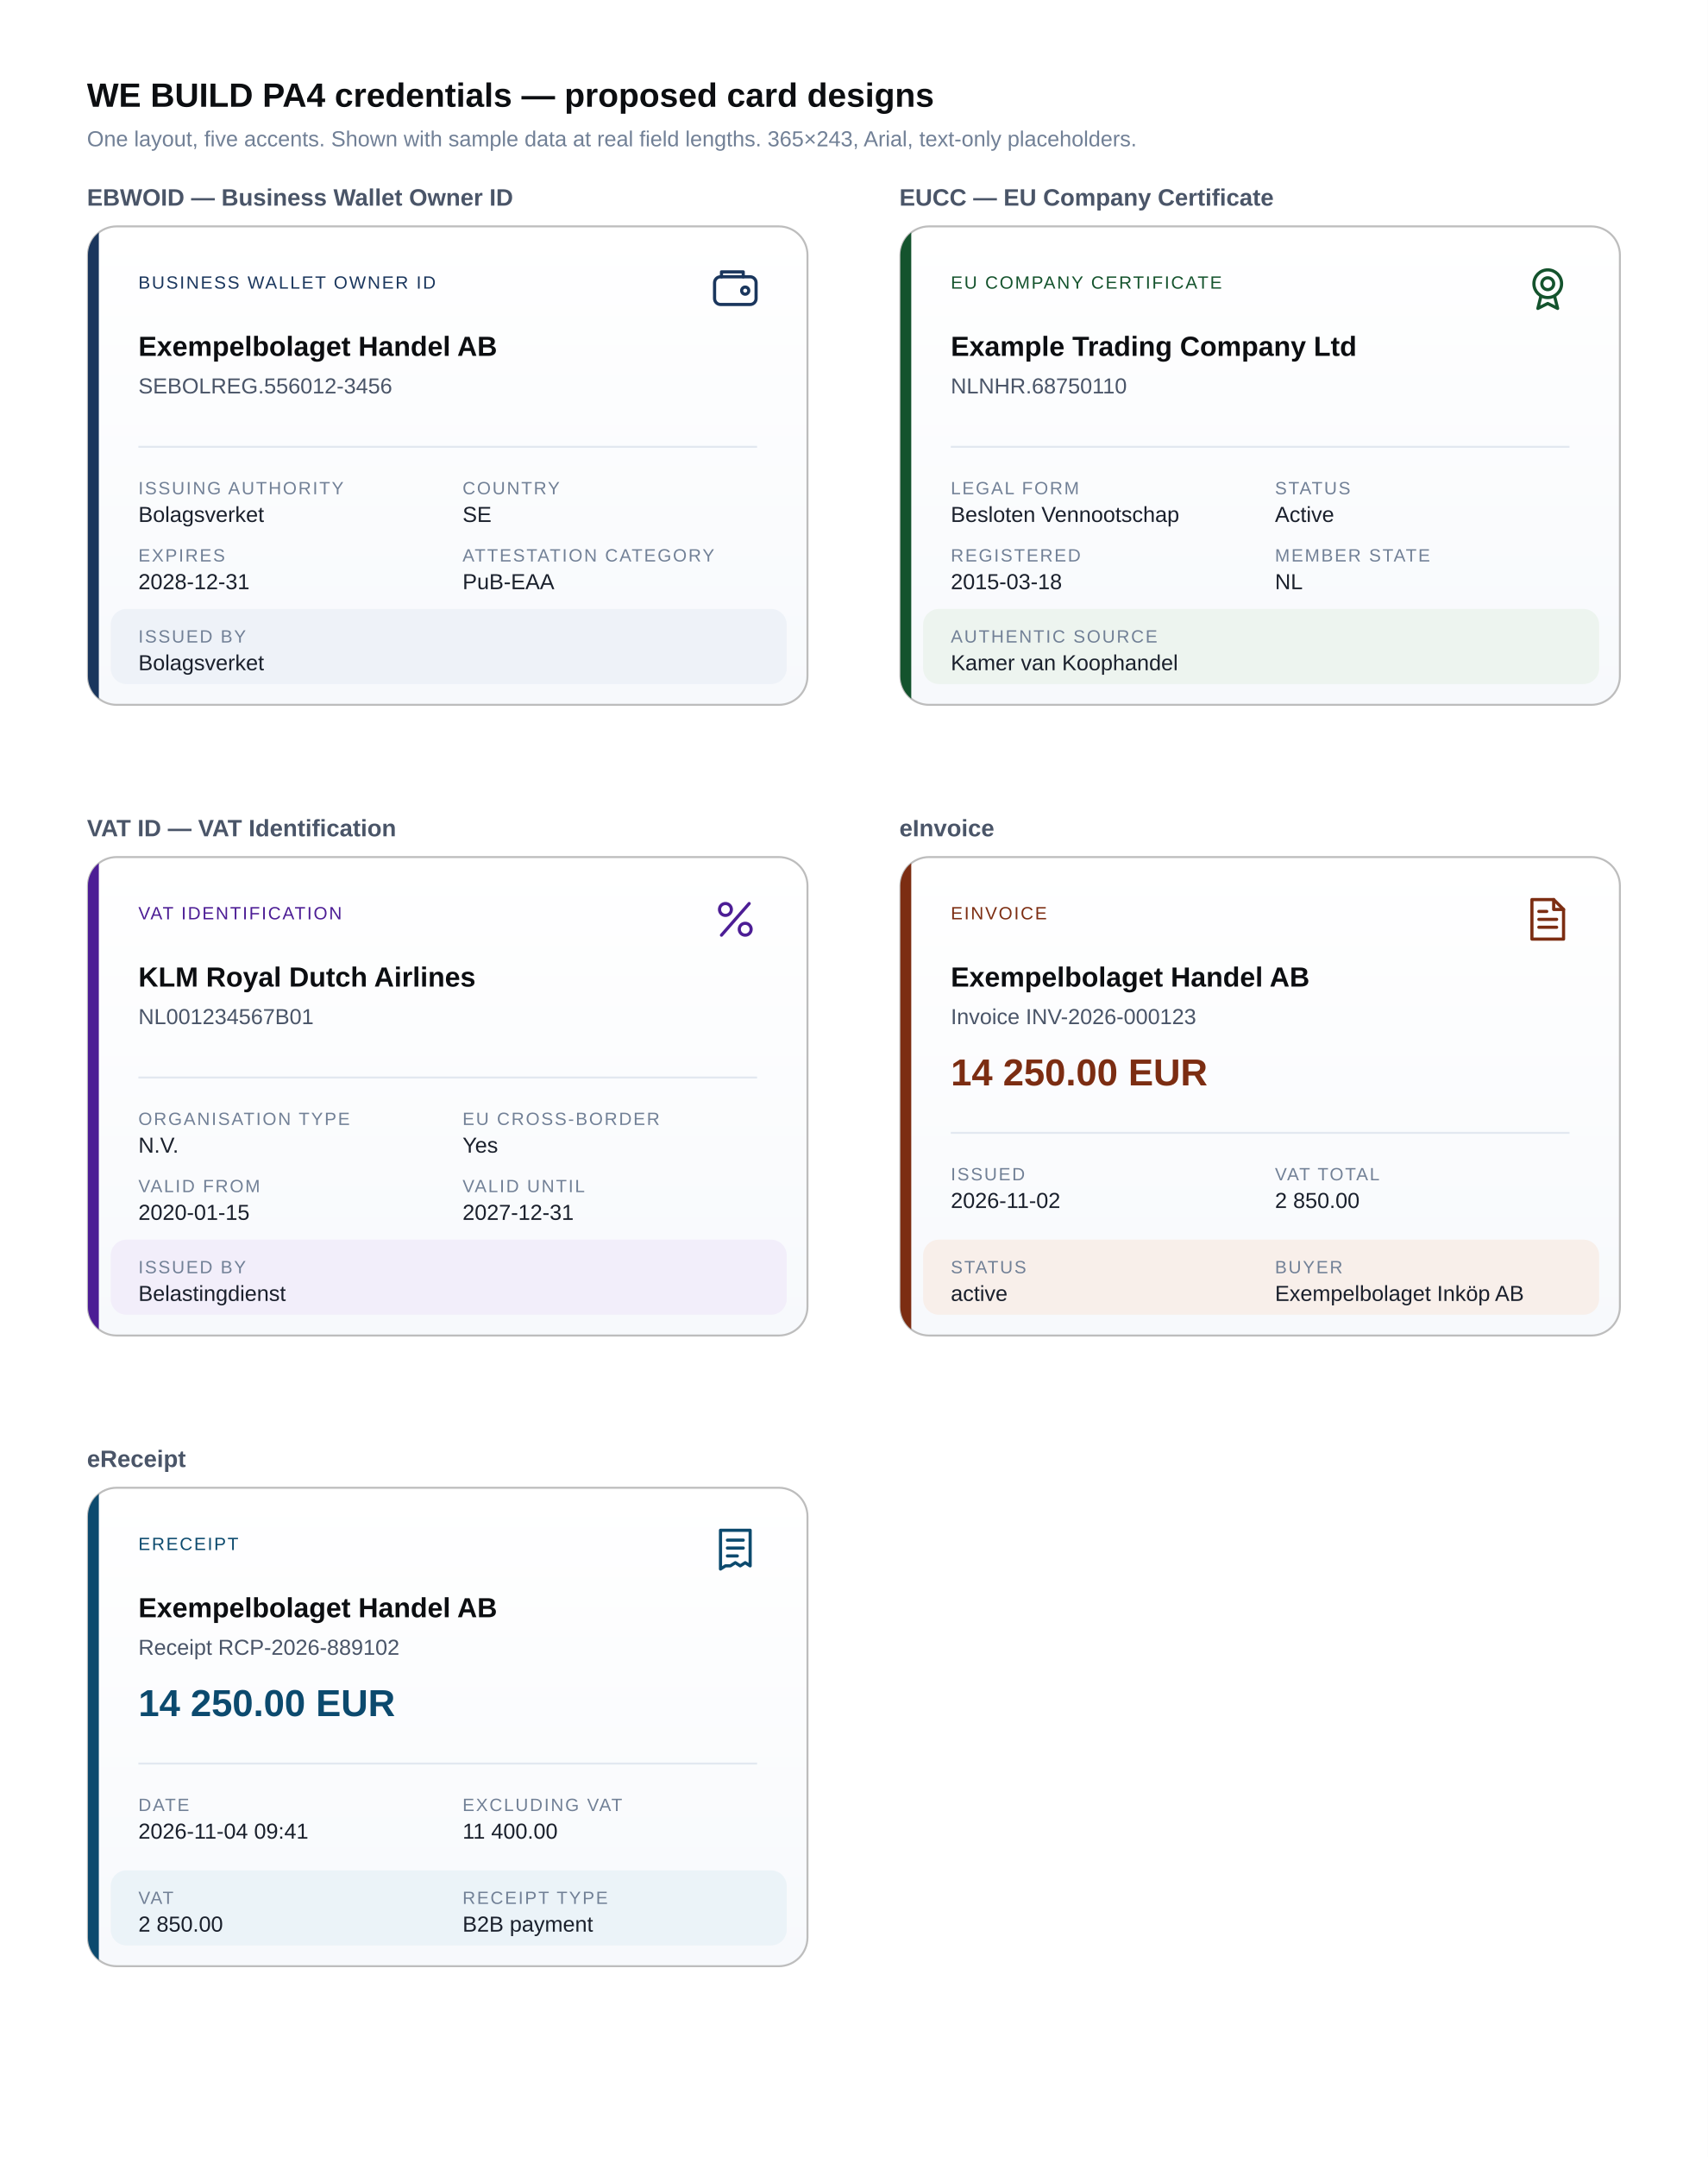
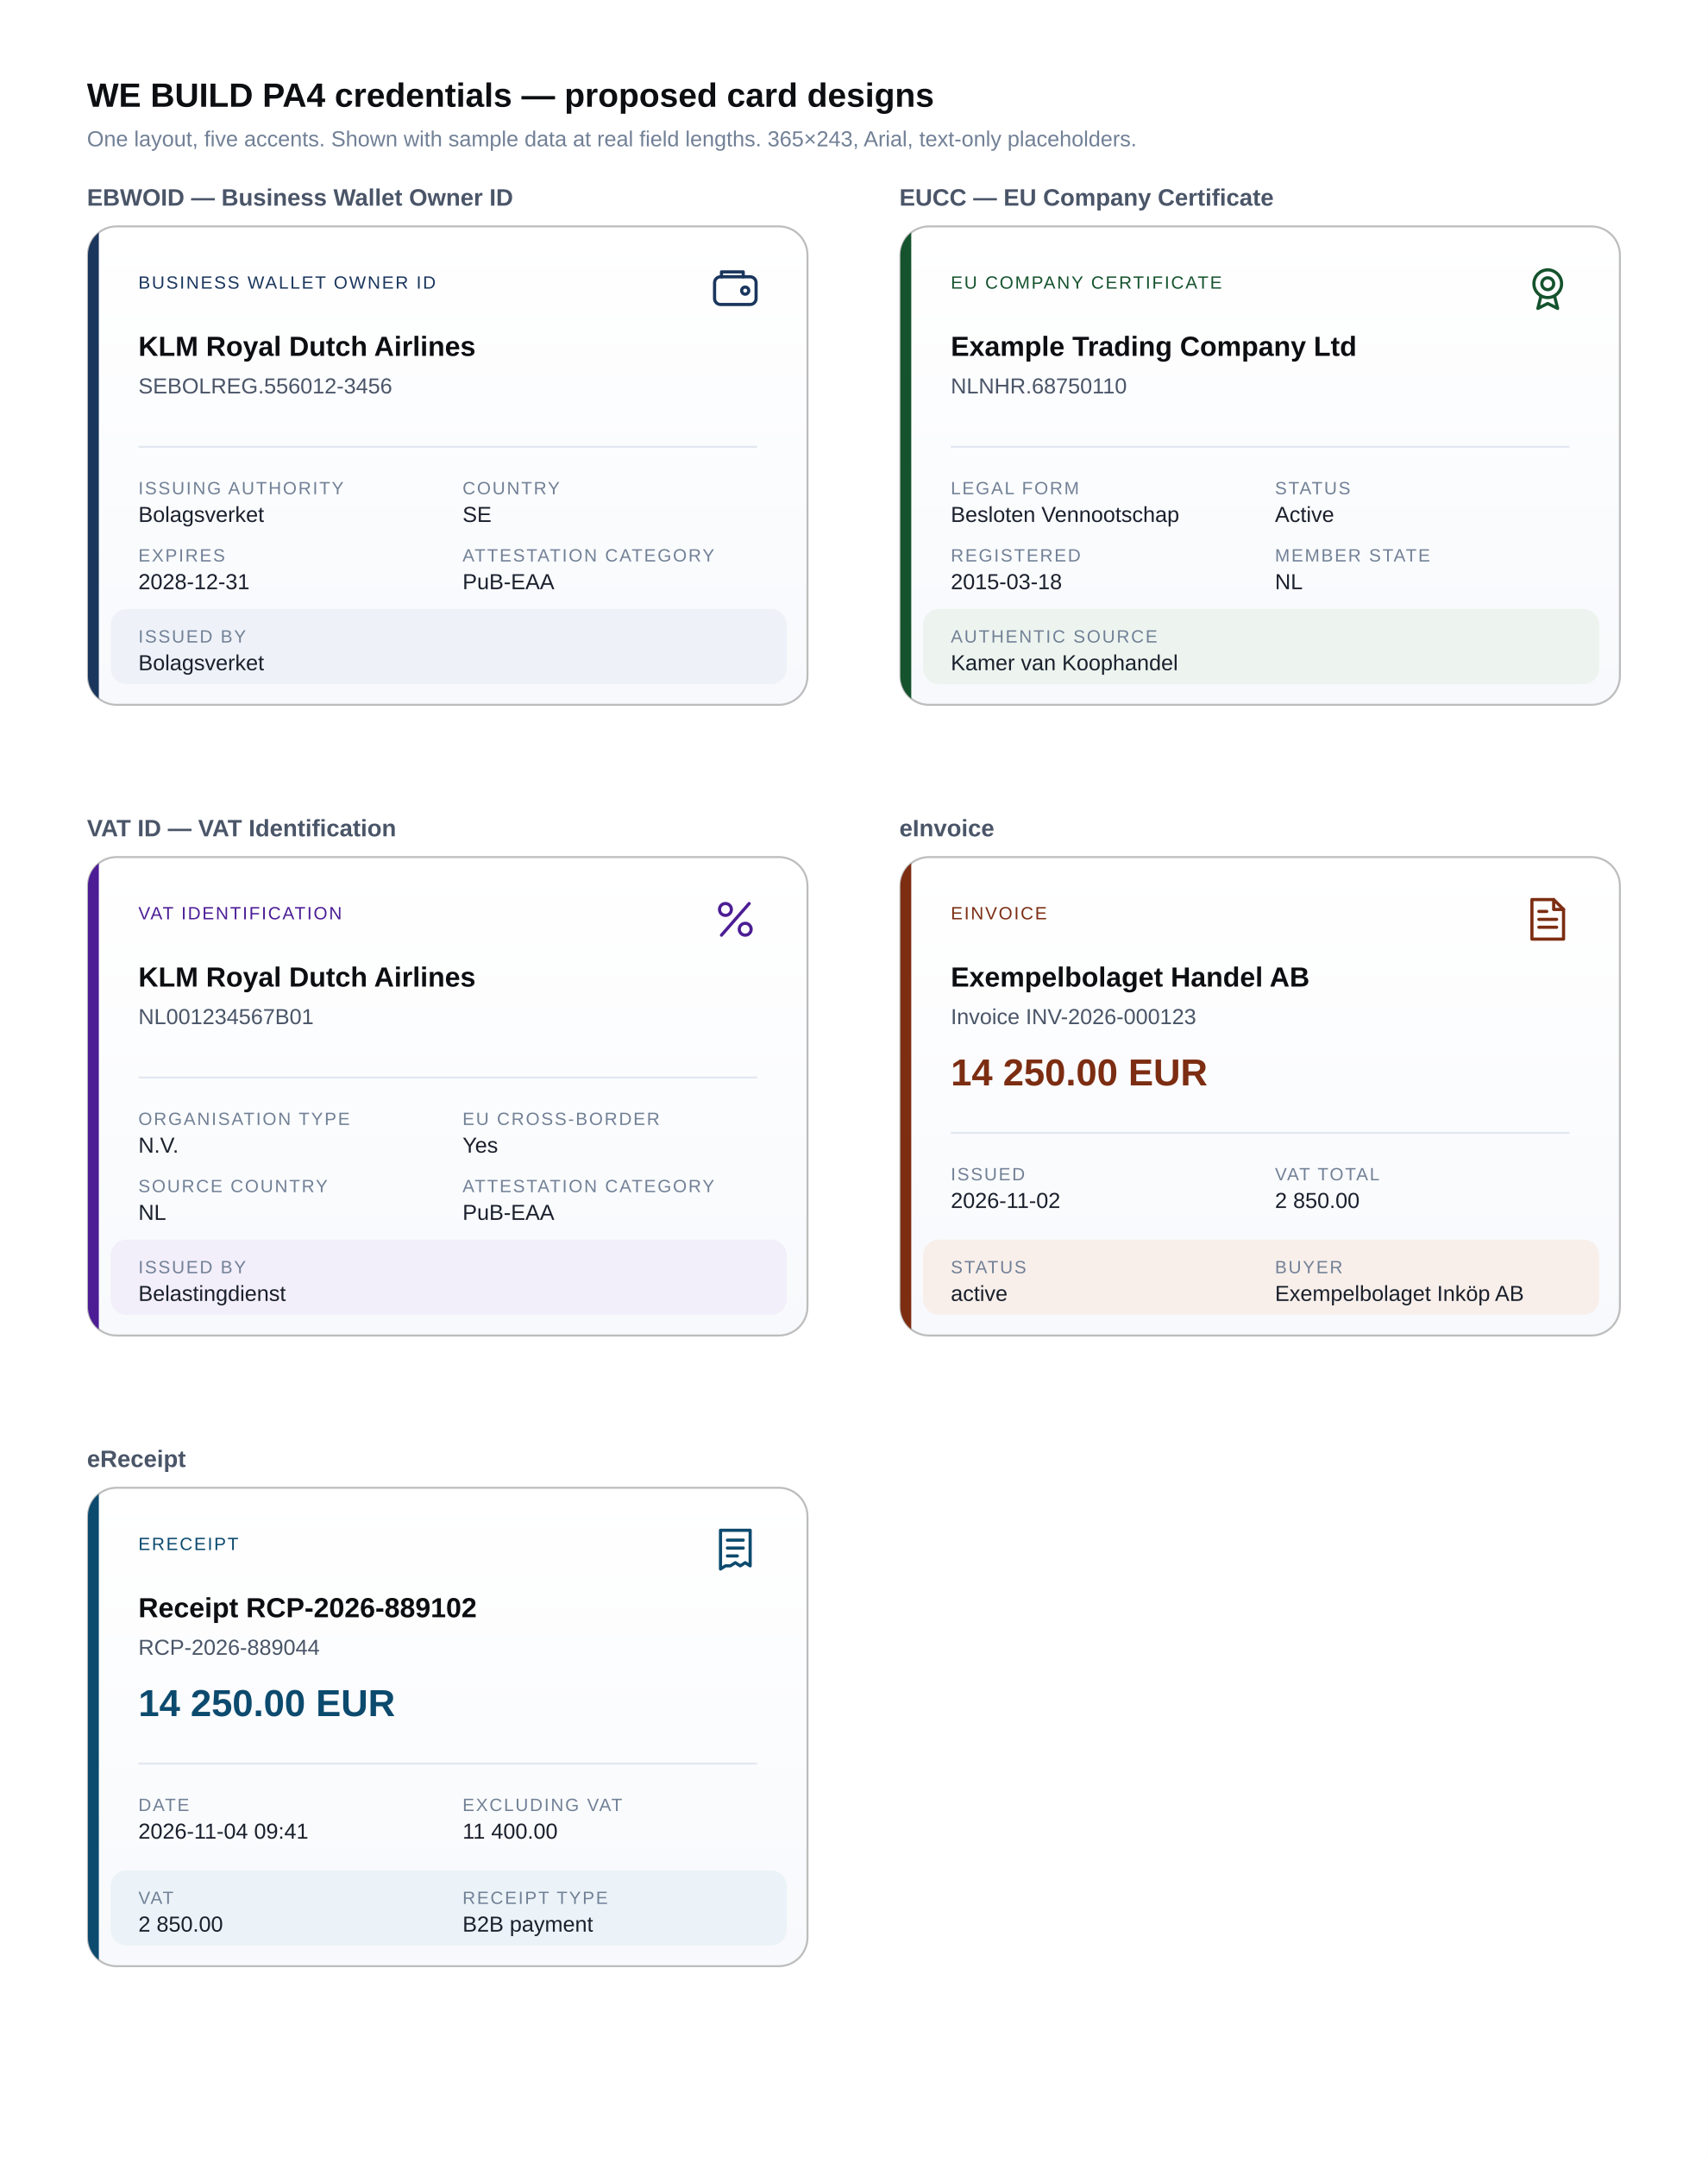
<svg xmlns="http://www.w3.org/2000/svg" width="864" height="1091" viewBox="0 0 864 1091" fill="none">
  <rect width="864" height="1091" fill="#FFFFFF" />
  <text x="44" y="54" font-family="Arial" font-size="17" font-weight="bold" fill="#0C0E11">WE BUILD PA4 credentials — proposed card designs</text>
  <text x="44" y="74" font-family="Arial" font-size="11" fill="#718096">One layout, five accents. Shown with sample data at real field lengths. 365×243, Arial, text-only placeholders.</text>
  <text x="44" y="104" font-family="Arial" font-size="12" font-weight="bold" fill="#4A5568">EBWOID — Business Wallet Owner ID</text>
  <g transform="translate(44 114)">
    <defs>
      <linearGradient id="bg_ebwoid" x1="0" y1="0" x2="0" y2="243" gradientUnits="userSpaceOnUse">
        <stop offset="0" stop-color="#FFFFFF" />
        <stop offset="1" stop-color="#F7F9FC" />
      </linearGradient>
      <clipPath id="card_ebwoid">
        <rect x="0.5" y="0.5" width="364" height="242" rx="14.5" />
      </clipPath>
    </defs>
    <rect x="0.5" y="0.5" width="364" height="242" rx="14.5" fill="url(#bg_ebwoid)" stroke="#BDBDBD" />
    <g clip-path="url(#card_ebwoid)">
      <rect x="0" y="0" width="6" height="243" fill="#1A365D" />
    </g>
    <g transform="translate(316 20)" fill="none" stroke="#1A365D" stroke-width="1.6" stroke-linejoin="round" stroke-linecap="round">
      <rect x="1.5" y="6" width="21" height="14" rx="3" />
      <path d="M5 6V3.5h11V6" />
      <circle cx="17" cy="13" r="1.8" />
    </g>
    <text x="26" y="32" font-family="Arial" font-size="9" fill="#1A365D" letter-spacing="0.8" xml:space="preserve">BUSINESS WALLET OWNER ID</text>
-     <text x="26" y="66" font-family="Arial" font-size="14" fill="#0C0E11" font-weight="bold" xml:space="preserve">Exempelbolaget Handel AB</text>
+     <text x="26" y="66" font-family="Arial" font-size="14" fill="#0C0E11" font-weight="bold" xml:space="preserve">KLM Royal Dutch Airlines</text>
    <text x="26" y="85" font-family="Arial" font-size="11" fill="#4A5568" xml:space="preserve">SEBOLREG.556012-3456</text>
    <line x1="26" y1="112" x2="339" y2="112" stroke="#E2E8F0" />
    <text x="26" y="136" font-family="Arial" font-size="9" fill="#718096" letter-spacing="0.8" xml:space="preserve">ISSUING AUTHORITY</text>
    <text x="26" y="150" font-family="Arial" font-size="11" fill="#1A202C" xml:space="preserve">Bolagsverket</text>
    <text x="190" y="136" font-family="Arial" font-size="9" fill="#718096" letter-spacing="0.8" xml:space="preserve">COUNTRY</text>
    <text x="190" y="150" font-family="Arial" font-size="11" fill="#1A202C" xml:space="preserve">SE</text>
    <text x="26" y="170" font-family="Arial" font-size="9" fill="#718096" letter-spacing="0.8" xml:space="preserve">EXPIRES</text>
    <text x="26" y="184" font-family="Arial" font-size="11" fill="#1A202C" xml:space="preserve">2028-12-31</text>
    <text x="190" y="170" font-family="Arial" font-size="9" fill="#718096" letter-spacing="0.8" xml:space="preserve">ATTESTATION CATEGORY</text>
    <text x="190" y="184" font-family="Arial" font-size="11" fill="#1A202C" xml:space="preserve">PuB-EAA</text>
    <rect x="12" y="194" width="342" height="38" rx="8" fill="#EEF2F8" />
    <text x="26" y="211" font-family="Arial" font-size="9" fill="#718096" letter-spacing="0.8" xml:space="preserve">ISSUED BY</text>
    <text x="26" y="225" font-family="Arial" font-size="11" fill="#1A202C" xml:space="preserve">Bolagsverket</text>
  </g>
  <text x="455" y="104" font-family="Arial" font-size="12" font-weight="bold" fill="#4A5568">EUCC — EU Company Certificate</text>
  <g transform="translate(455 114)">
    <defs>
      <linearGradient id="bg_eucc" x1="0" y1="0" x2="0" y2="243" gradientUnits="userSpaceOnUse">
        <stop offset="0" stop-color="#FFFFFF" />
        <stop offset="1" stop-color="#F7F9FC" />
      </linearGradient>
      <clipPath id="card_eucc">
        <rect x="0.5" y="0.5" width="364" height="242" rx="14.5" />
      </clipPath>
    </defs>
    <rect x="0.5" y="0.5" width="364" height="242" rx="14.5" fill="url(#bg_eucc)" stroke="#BDBDBD" />
    <g clip-path="url(#card_eucc)">
      <rect x="0" y="0" width="6" height="243" fill="#14532D" />
    </g>
    <g transform="translate(316 20)" fill="none" stroke="#14532D" stroke-width="1.6" stroke-linejoin="round" stroke-linecap="round">
      <circle cx="12" cy="9.5" r="7" />
      <circle cx="12" cy="9.5" r="3" />
      <path d="M8.5 16l-1.5 6 5-2.5 5 2.5-1.5-6" />
    </g>
    <text x="26" y="32" font-family="Arial" font-size="9" fill="#14532D" letter-spacing="0.8" xml:space="preserve">EU COMPANY CERTIFICATE</text>
    <text x="26" y="66" font-family="Arial" font-size="14" fill="#0C0E11" font-weight="bold" xml:space="preserve">Example Trading Company Ltd</text>
    <text x="26" y="85" font-family="Arial" font-size="11" fill="#4A5568" xml:space="preserve">NLNHR.68750110</text>
    <line x1="26" y1="112" x2="339" y2="112" stroke="#E2E8F0" />
    <text x="26" y="136" font-family="Arial" font-size="9" fill="#718096" letter-spacing="0.8" xml:space="preserve">LEGAL FORM</text>
    <text x="26" y="150" font-family="Arial" font-size="11" fill="#1A202C" xml:space="preserve">Besloten Vennootschap</text>
    <text x="190" y="136" font-family="Arial" font-size="9" fill="#718096" letter-spacing="0.8" xml:space="preserve">STATUS</text>
    <text x="190" y="150" font-family="Arial" font-size="11" fill="#1A202C" xml:space="preserve">Active</text>
    <text x="26" y="170" font-family="Arial" font-size="9" fill="#718096" letter-spacing="0.8" xml:space="preserve">REGISTERED</text>
    <text x="26" y="184" font-family="Arial" font-size="11" fill="#1A202C" xml:space="preserve">2015-03-18</text>
    <text x="190" y="170" font-family="Arial" font-size="9" fill="#718096" letter-spacing="0.8" xml:space="preserve">MEMBER STATE</text>
    <text x="190" y="184" font-family="Arial" font-size="11" fill="#1A202C" xml:space="preserve">NL</text>
    <rect x="12" y="194" width="342" height="38" rx="8" fill="#EDF4EF" />
    <text x="26" y="211" font-family="Arial" font-size="9" fill="#718096" letter-spacing="0.8" xml:space="preserve">AUTHENTIC SOURCE</text>
    <text x="26" y="225" font-family="Arial" font-size="11" fill="#1A202C" xml:space="preserve">Kamer van Koophandel</text>
  </g>
  <text x="44" y="423" font-family="Arial" font-size="12" font-weight="bold" fill="#4A5568">VAT ID — VAT Identification</text>
  <g transform="translate(44 433)">
    <defs>
      <linearGradient id="bg_vat_id" x1="0" y1="0" x2="0" y2="243" gradientUnits="userSpaceOnUse">
        <stop offset="0" stop-color="#FFFFFF" />
        <stop offset="1" stop-color="#F7F9FC" />
      </linearGradient>
      <clipPath id="card_vat_id">
        <rect x="0.5" y="0.5" width="364" height="242" rx="14.5" />
      </clipPath>
    </defs>
    <rect x="0.5" y="0.5" width="364" height="242" rx="14.5" fill="url(#bg_vat_id)" stroke="#BDBDBD" />
    <g clip-path="url(#card_vat_id)">
      <rect x="0" y="0" width="6" height="243" fill="#4C1D95" />
    </g>
    <g transform="translate(316 20)" fill="none" stroke="#4C1D95" stroke-width="1.6" stroke-linejoin="round" stroke-linecap="round">
      <circle cx="7" cy="7" r="3" />
      <circle cx="17" cy="17" r="3" />
      <path d="M19 4L5 20" />
    </g>
    <text x="26" y="32" font-family="Arial" font-size="9" fill="#4C1D95" letter-spacing="0.8" xml:space="preserve">VAT IDENTIFICATION</text>
    <text x="26" y="66" font-family="Arial" font-size="14" fill="#0C0E11" font-weight="bold" xml:space="preserve">KLM Royal Dutch Airlines</text>
    <text x="26" y="85" font-family="Arial" font-size="11" fill="#4A5568" xml:space="preserve">NL001234567B01</text>
    <line x1="26" y1="112" x2="339" y2="112" stroke="#E2E8F0" />
    <text x="26" y="136" font-family="Arial" font-size="9" fill="#718096" letter-spacing="0.8" xml:space="preserve">ORGANISATION TYPE</text>
    <text x="26" y="150" font-family="Arial" font-size="11" fill="#1A202C" xml:space="preserve">N.V.</text>
    <text x="190" y="136" font-family="Arial" font-size="9" fill="#718096" letter-spacing="0.8" xml:space="preserve">EU CROSS-BORDER</text>
    <text x="190" y="150" font-family="Arial" font-size="11" fill="#1A202C" xml:space="preserve">Yes</text>
-     <text x="26" y="170" font-family="Arial" font-size="9" fill="#718096" letter-spacing="0.8" xml:space="preserve">VALID FROM</text>
-     <text x="26" y="184" font-family="Arial" font-size="11" fill="#1A202C" xml:space="preserve">2020-01-15</text>
-     <text x="190" y="170" font-family="Arial" font-size="9" fill="#718096" letter-spacing="0.8" xml:space="preserve">VALID UNTIL</text>
-     <text x="190" y="184" font-family="Arial" font-size="11" fill="#1A202C" xml:space="preserve">2027-12-31</text>
+     <text x="26" y="170" font-family="Arial" font-size="9" fill="#718096" letter-spacing="0.8" xml:space="preserve">SOURCE COUNTRY</text>
+     <text x="26" y="184" font-family="Arial" font-size="11" fill="#1A202C" xml:space="preserve">NL</text>
+     <text x="190" y="170" font-family="Arial" font-size="9" fill="#718096" letter-spacing="0.8" xml:space="preserve">ATTESTATION CATEGORY</text>
+     <text x="190" y="184" font-family="Arial" font-size="11" fill="#1A202C" xml:space="preserve">PuB-EAA</text>
    <rect x="12" y="194" width="342" height="38" rx="8" fill="#F2EEFA" />
    <text x="26" y="211" font-family="Arial" font-size="9" fill="#718096" letter-spacing="0.8" xml:space="preserve">ISSUED BY</text>
    <text x="26" y="225" font-family="Arial" font-size="11" fill="#1A202C" xml:space="preserve">Belastingdienst</text>
  </g>
  <text x="455" y="423" font-family="Arial" font-size="12" font-weight="bold" fill="#4A5568">eInvoice</text>
  <g transform="translate(455 433)">
    <defs>
      <linearGradient id="bg_einvoice" x1="0" y1="0" x2="0" y2="243" gradientUnits="userSpaceOnUse">
        <stop offset="0" stop-color="#FFFFFF" />
        <stop offset="1" stop-color="#F7F9FC" />
      </linearGradient>
      <clipPath id="card_einvoice">
        <rect x="0.5" y="0.5" width="364" height="242" rx="14.5" />
      </clipPath>
    </defs>
    <rect x="0.5" y="0.5" width="364" height="242" rx="14.5" fill="url(#bg_einvoice)" stroke="#BDBDBD" />
    <g clip-path="url(#card_einvoice)">
      <rect x="0" y="0" width="6" height="243" fill="#7C2D12" />
    </g>
    <g transform="translate(316 20)" fill="none" stroke="#7C2D12" stroke-width="1.6" stroke-linejoin="round" stroke-linecap="round">
      <path d="M4 2h11l5 5v15H4z" />
      <path d="M15 2v5h5" />
      <path d="M7.5 12h9M7.5 16h9M7.5 8h4" />
    </g>
    <text x="26" y="32" font-family="Arial" font-size="9" fill="#7C2D12" letter-spacing="0.8" xml:space="preserve">EINVOICE</text>
    <text x="26" y="66" font-family="Arial" font-size="14" fill="#0C0E11" font-weight="bold" xml:space="preserve">Exempelbolaget Handel AB</text>
    <text x="26" y="85" font-family="Arial" font-size="11" fill="#4A5568" xml:space="preserve">Invoice INV-2026-000123</text>
    <text x="26" y="116" font-family="Arial" font-size="19" fill="#7C2D12" font-weight="bold" xml:space="preserve">14 250.00 EUR</text>
    <line x1="26" y1="140" x2="339" y2="140" stroke="#E2E8F0" />
    <text x="26" y="164" font-family="Arial" font-size="9" fill="#718096" letter-spacing="0.8" xml:space="preserve">ISSUED</text>
    <text x="26" y="178" font-family="Arial" font-size="11" fill="#1A202C" xml:space="preserve">2026-11-02</text>
    <text x="190" y="164" font-family="Arial" font-size="9" fill="#718096" letter-spacing="0.8" xml:space="preserve">VAT TOTAL</text>
    <text x="190" y="178" font-family="Arial" font-size="11" fill="#1A202C" xml:space="preserve">2 850.00</text>
    <rect x="12" y="194" width="342" height="38" rx="8" fill="#F8EFEA" />
    <text x="26" y="211" font-family="Arial" font-size="9" fill="#718096" letter-spacing="0.8" xml:space="preserve">STATUS</text>
    <text x="26" y="225" font-family="Arial" font-size="11" fill="#1A202C" xml:space="preserve">active</text>
    <text x="190" y="211" font-family="Arial" font-size="9" fill="#718096" letter-spacing="0.8" xml:space="preserve">BUYER</text>
    <text x="190" y="225" font-family="Arial" font-size="11" fill="#1A202C" xml:space="preserve">Exempelbolaget Inköp AB</text>
  </g>
  <text x="44" y="742" font-family="Arial" font-size="12" font-weight="bold" fill="#4A5568">eReceipt</text>
  <g transform="translate(44 752)">
    <defs>
      <linearGradient id="bg_ereceipt" x1="0" y1="0" x2="0" y2="243" gradientUnits="userSpaceOnUse">
        <stop offset="0" stop-color="#FFFFFF" />
        <stop offset="1" stop-color="#F7F9FC" />
      </linearGradient>
      <clipPath id="card_ereceipt">
        <rect x="0.5" y="0.5" width="364" height="242" rx="14.5" />
      </clipPath>
    </defs>
    <rect x="0.5" y="0.5" width="364" height="242" rx="14.5" fill="url(#bg_ereceipt)" stroke="#BDBDBD" />
    <g clip-path="url(#card_ereceipt)">
      <rect x="0" y="0" width="6" height="243" fill="#0C4A6E" />
    </g>
    <g transform="translate(316 20)" fill="none" stroke="#0C4A6E" stroke-width="1.6" stroke-linejoin="round" stroke-linecap="round">
      <path d="M4.5 2h15v18l-2.5-1.6-2.5 1.6-2.5-1.6-2.5 1.6L7 20l-2.5 1.6z" />
      <path d="M8 7h8M8 11h8M8 15h5" />
    </g>
    <text x="26" y="32" font-family="Arial" font-size="9" fill="#0C4A6E" letter-spacing="0.8" xml:space="preserve">ERECEIPT</text>
-     <text x="26" y="66" font-family="Arial" font-size="14" fill="#0C0E11" font-weight="bold" xml:space="preserve">Exempelbolaget Handel AB</text>
-     <text x="26" y="85" font-family="Arial" font-size="11" fill="#4A5568" xml:space="preserve">Receipt RCP-2026-889102</text>
+     <text x="26" y="66" font-family="Arial" font-size="14" fill="#0C0E11" font-weight="bold" xml:space="preserve">Receipt RCP-2026-889102</text>
+     <text x="26" y="85" font-family="Arial" font-size="11" fill="#4A5568" xml:space="preserve">RCP-2026-889044</text>
    <text x="26" y="116" font-family="Arial" font-size="19" fill="#0C4A6E" font-weight="bold" xml:space="preserve">14 250.00 EUR</text>
    <line x1="26" y1="140" x2="339" y2="140" stroke="#E2E8F0" />
    <text x="26" y="164" font-family="Arial" font-size="9" fill="#718096" letter-spacing="0.8" xml:space="preserve">DATE</text>
    <text x="26" y="178" font-family="Arial" font-size="11" fill="#1A202C" xml:space="preserve">2026-11-04 09:41</text>
    <text x="190" y="164" font-family="Arial" font-size="9" fill="#718096" letter-spacing="0.8" xml:space="preserve">EXCLUDING VAT</text>
    <text x="190" y="178" font-family="Arial" font-size="11" fill="#1A202C" xml:space="preserve">11 400.00</text>
    <rect x="12" y="194" width="342" height="38" rx="8" fill="#EBF3F8" />
    <text x="26" y="211" font-family="Arial" font-size="9" fill="#718096" letter-spacing="0.8" xml:space="preserve">VAT</text>
    <text x="26" y="225" font-family="Arial" font-size="11" fill="#1A202C" xml:space="preserve">2 850.00</text>
    <text x="190" y="211" font-family="Arial" font-size="9" fill="#718096" letter-spacing="0.8" xml:space="preserve">RECEIPT TYPE</text>
    <text x="190" y="225" font-family="Arial" font-size="11" fill="#1A202C" xml:space="preserve">B2B payment</text>
  </g>
</svg>
